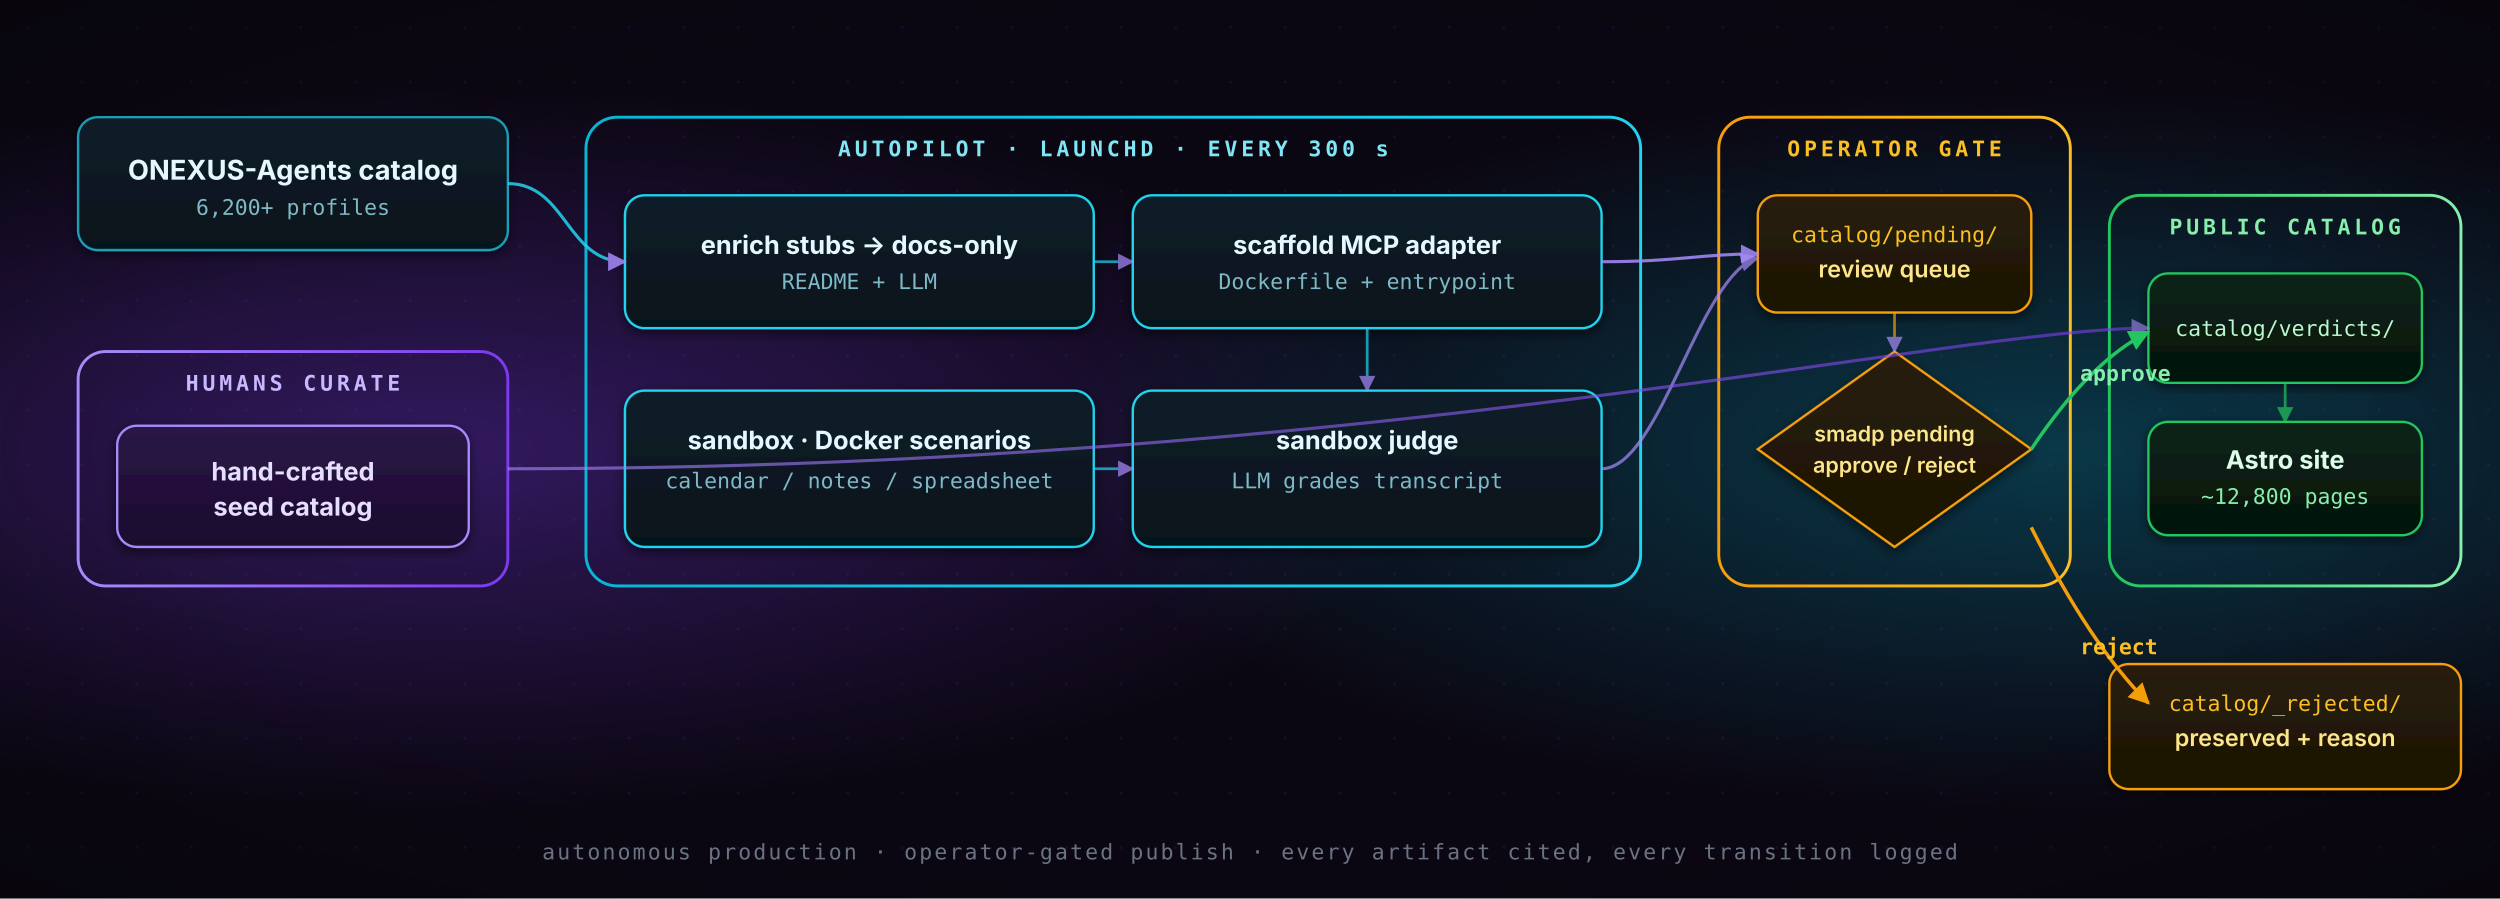
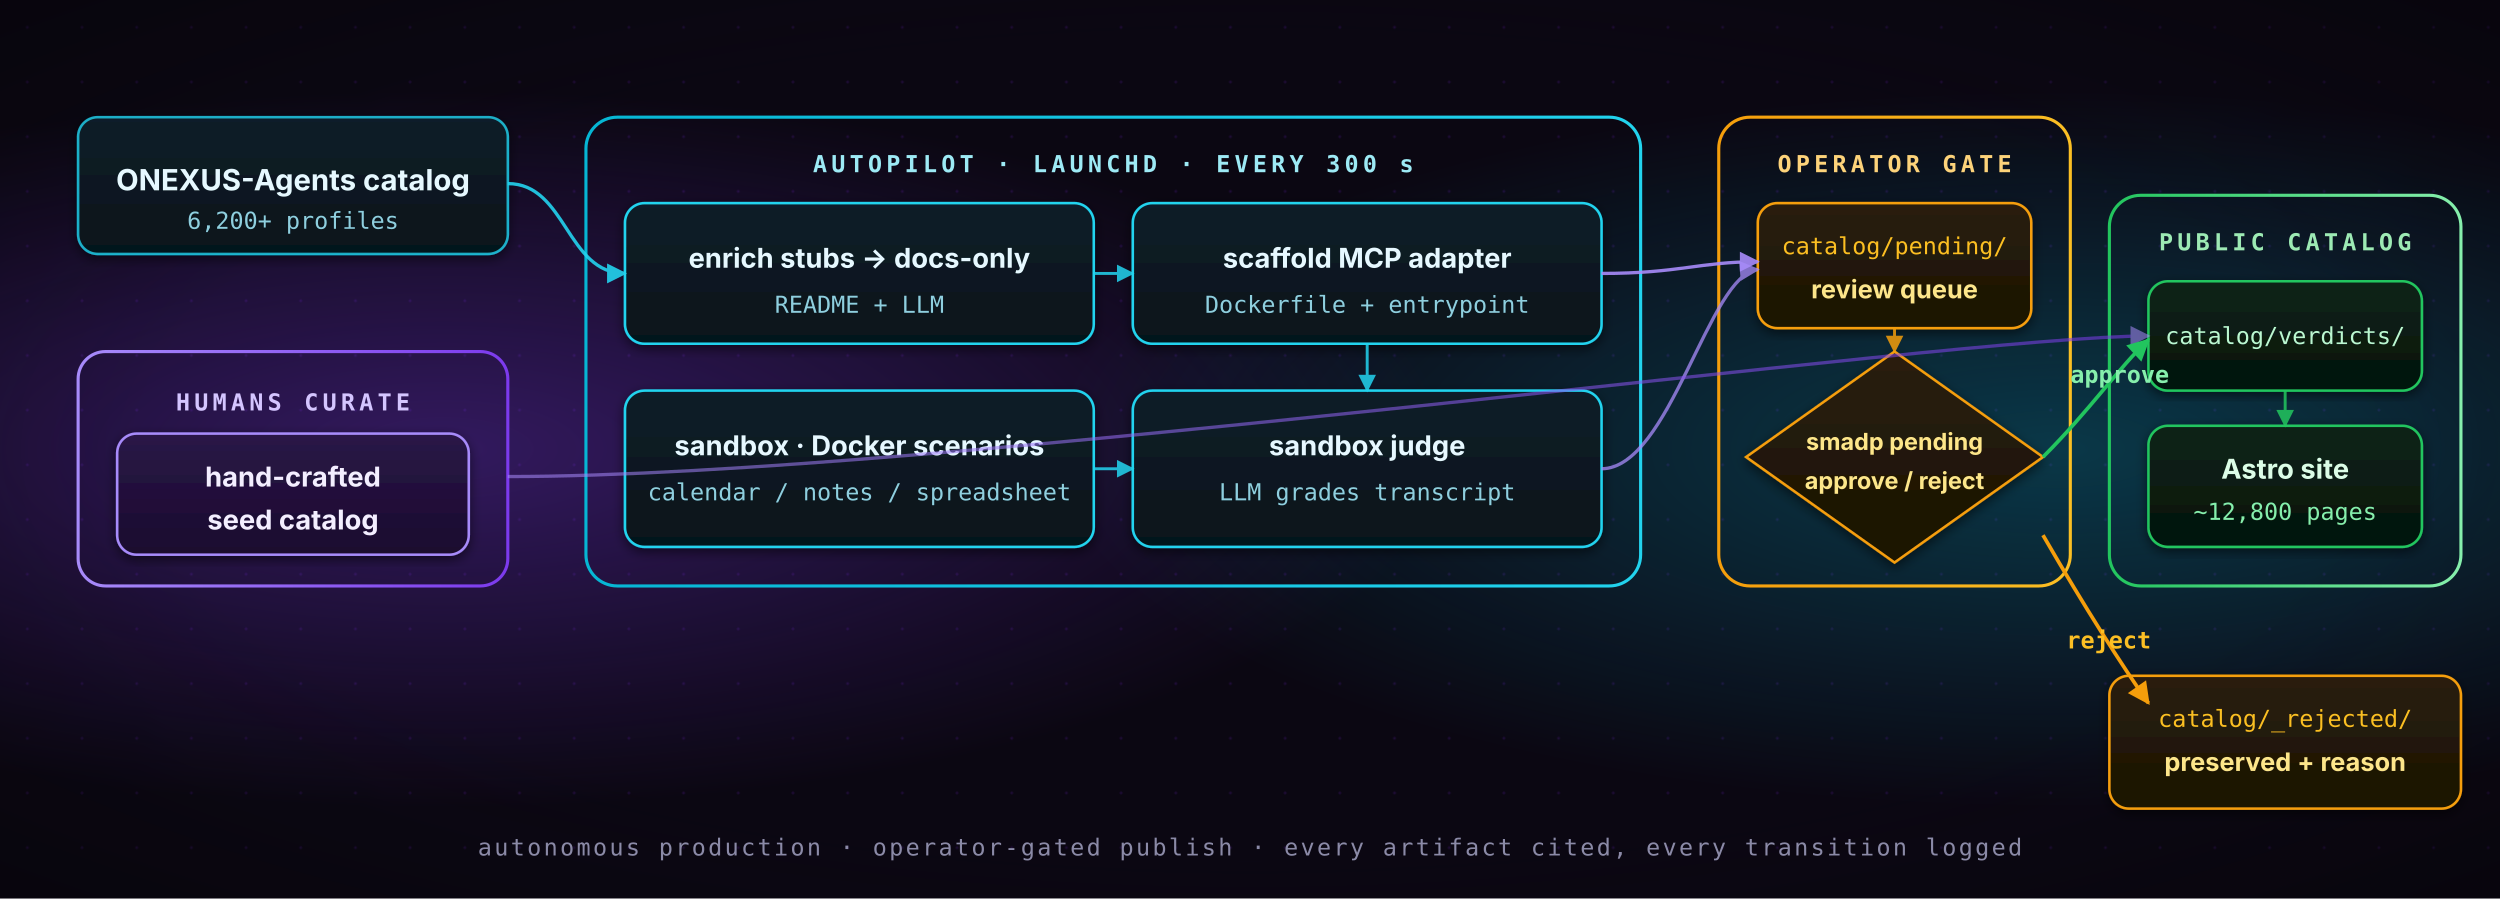
<svg xmlns="http://www.w3.org/2000/svg" viewBox="0 0 1280 460" width="1280" height="460" role="img" aria-label="SMADP architecture · humans curate / autopilot / operator gate / public catalog">
  <defs>
    <pattern id="grid" x="0" y="0" width="28" height="28" patternUnits="userSpaceOnUse">
      <circle cx="14" cy="14" r="0.8" fill="#1a0b2e" />
    </pattern>
    <radialGradient id="glowL" cx="0.18" cy="0.5" r="0.4">
      <stop offset="0" stop-color="#7C3AED" stop-opacity="0.35" />
      <stop offset="1" stop-color="#7C3AED" stop-opacity="0" />
    </radialGradient>
    <radialGradient id="glowR" cx="0.82" cy="0.5" r="0.4">
      <stop offset="0" stop-color="#06B6D4" stop-opacity="0.28" />
      <stop offset="1" stop-color="#06B6D4" stop-opacity="0" />
    </radialGradient>
    <radialGradient id="vignette" cx="0.5" cy="0.5" r="0.8">
      <stop offset="0.55" stop-color="#0b0712" stop-opacity="0" />
      <stop offset="1" stop-color="#000000" stop-opacity="0.55" />
    </radialGradient>
    <linearGradient id="faceHuman" x1="0" y1="0" x2="0" y2="1">
      <stop offset="0" stop-color="#2a1647" />
      <stop offset="1" stop-color="#1a0b2e" />
    </linearGradient>
    <linearGradient id="faceAutopilot" x1="0" y1="0" x2="0" y2="1">
      <stop offset="0" stop-color="#0e1f29" />
      <stop offset="1" stop-color="#06121a" />
    </linearGradient>
    <linearGradient id="faceGate" x1="0" y1="0" x2="0" y2="1">
      <stop offset="0" stop-color="#2a1f0a" />
      <stop offset="1" stop-color="#1a1304" />
    </linearGradient>
    <linearGradient id="facePublic" x1="0" y1="0" x2="0" y2="1">
      <stop offset="0" stop-color="#0d2418" />
      <stop offset="1" stop-color="#04140b" />
    </linearGradient>
    <linearGradient id="strokeHuman" x1="0" y1="0" x2="1" y2="0">
      <stop offset="0" stop-color="#A78BFA" />
      <stop offset="1" stop-color="#7C3AED" />
    </linearGradient>
    <linearGradient id="strokeAutopilot" x1="0" y1="0" x2="1" y2="0">
      <stop offset="0" stop-color="#06B6D4" />
      <stop offset="1" stop-color="#22D3EE" />
    </linearGradient>
    <linearGradient id="strokeGate" x1="0" y1="0" x2="1" y2="0">
      <stop offset="0" stop-color="#F59E0B" />
      <stop offset="1" stop-color="#FBBF24" />
    </linearGradient>
    <linearGradient id="strokePublic" x1="0" y1="0" x2="1" y2="0">
      <stop offset="0" stop-color="#22C55E" />
      <stop offset="1" stop-color="#86EFAC" />
    </linearGradient>
    <marker id="arrow" viewBox="0 0 10 10" refX="9" refY="5" markerWidth="6" markerHeight="6" orient="auto-start-reverse">
      <path d="M 0 0 L 10 5 L 0 10 z" fill="#A78BFA" />
    </marker>
+     <marker id="arrowCyan" viewBox="0 0 10 10" refX="9" refY="5" markerWidth="6" markerHeight="6" orient="auto-start-reverse">
+       <path d="M 0 0 L 10 5 L 0 10 z" fill="#22D3EE" />
+     </marker>
    <marker id="arrowApprove" viewBox="0 0 10 10" refX="9" refY="5" markerWidth="6" markerHeight="6" orient="auto-start-reverse">
      <path d="M 0 0 L 10 5 L 0 10 z" fill="#22C55E" />
    </marker>
    <marker id="arrowReject" viewBox="0 0 10 10" refX="9" refY="5" markerWidth="6" markerHeight="6" orient="auto-start-reverse">
      <path d="M 0 0 L 10 5 L 0 10 z" fill="#F59E0B" />
    </marker>
    <filter id="cardShadow" x="-10%" y="-10%" width="120%" height="120%">
      <feGaussianBlur in="SourceAlpha" stdDeviation="3" />
      <feOffset dx="0" dy="2" />
      <feComponentTransfer>
        <feFuncA type="linear" slope="0.55" />
      </feComponentTransfer>
      <feMerge>
        <feMergeNode />
        <feMergeNode in="SourceGraphic" />
      </feMerge>
    </filter>
  </defs>
  <rect width="1280" height="460" fill="#0b0712" />
  <rect width="1280" height="460" fill="url(#grid)" />
  <rect width="1280" height="460" fill="url(#glowL)" />
  <rect width="1280" height="460" fill="url(#glowR)" />
  <rect width="1280" height="460" fill="url(#vignette)" />
  <g filter="url(#cardShadow)">
-     <rect x="40" y="60" width="220" height="68" rx="10" fill="url(#faceAutopilot)" stroke="#22D3EE" stroke-width="1.2" stroke-opacity="0.7" />
-     <text x="150" y="92" text-anchor="middle" font-family="Inter, system-ui, -apple-system, Segoe UI, Roboto, sans-serif" font-size="14" font-weight="700" fill="#e6f8ff">ONEXUS-Agents catalog</text>
-     <text x="150" y="110" text-anchor="middle" font-family="ui-monospace, SFMono-Regular, Menlo, monospace" font-size="11" fill="#7fb8c6">6,200+ profiles</text>
+     <rect x="40" y="60" width="220" height="70" rx="10" fill="url(#faceAutopilot)" stroke="#22D3EE" stroke-width="1.3" stroke-opacity="0.8" />
+     <text x="150" y="92" text-anchor="middle" dominant-baseline="central" font-family="Inter, system-ui, -apple-system, Segoe UI, Roboto, sans-serif" font-size="15" font-weight="700" fill="#E6F8FF">ONEXUS-Agents catalog</text>
+     <text x="150" y="113" text-anchor="middle" dominant-baseline="central" font-family="ui-monospace, SFMono-Regular, Menlo, monospace" font-size="12" fill="#8FCFDE">6,200+ profiles</text>
  </g>
  <g>
-     <rect x="40" y="180" width="220" height="120" rx="14" fill="none" stroke="url(#strokeHuman)" stroke-width="1.5" />
-     <text x="150" y="200" text-anchor="middle" font-family="ui-monospace, SFMono-Regular, Menlo, monospace" font-size="11" font-weight="600" fill="#C7B8FF" letter-spacing="0.18em">HUMANS CURATE</text>
+     <rect x="40" y="180" width="220" height="120" rx="14" fill="none" stroke="url(#strokeHuman)" stroke-width="1.6" />
+     <text x="150" y="206" text-anchor="middle" dominant-baseline="central" font-family="ui-monospace, SFMono-Regular, Menlo, monospace" font-size="12" font-weight="600" fill="#D4C5FF" letter-spacing="0.18em">HUMANS CURATE</text>
    <g filter="url(#cardShadow)">
-       <rect x="60" y="218" width="180" height="62" rx="10" fill="url(#faceHuman)" stroke="#A78BFA" stroke-width="1.2" />
-       <text x="150" y="246" text-anchor="middle" font-family="Inter, system-ui, sans-serif" font-size="13" font-weight="700" fill="#E5DEFF">hand-crafted</text>
-       <text x="150" y="264" text-anchor="middle" font-family="Inter, system-ui, sans-serif" font-size="13" font-weight="700" fill="#E5DEFF">seed catalog</text>
+       <rect x="60" y="222" width="180" height="62" rx="10" fill="url(#faceHuman)" stroke="#A78BFA" stroke-width="1.3" />
+       <text x="150" y="244" text-anchor="middle" dominant-baseline="central" font-family="Inter, system-ui, sans-serif" font-size="14" font-weight="700" fill="#F3EEFF">hand-crafted</text>
+       <text x="150" y="266" text-anchor="middle" dominant-baseline="central" font-family="Inter, system-ui, sans-serif" font-size="14" font-weight="700" fill="#F3EEFF">seed catalog</text>
    </g>
  </g>
  <g>
-     <rect x="300" y="60" width="540" height="240" rx="16" fill="none" stroke="url(#strokeAutopilot)" stroke-width="1.5" />
-     <text x="570" y="80" text-anchor="middle" font-family="ui-monospace, SFMono-Regular, Menlo, monospace" font-size="11" font-weight="600" fill="#7FE6F5" letter-spacing="0.18em">AUTOPILOT · LAUNCHD · EVERY 300 s</text>
+     <rect x="300" y="60" width="540" height="240" rx="16" fill="none" stroke="url(#strokeAutopilot)" stroke-width="1.6" />
+     <text x="570" y="84" text-anchor="middle" dominant-baseline="central" font-family="ui-monospace, SFMono-Regular, Menlo, monospace" font-size="12" font-weight="600" fill="#9DEAF5" letter-spacing="0.18em">AUTOPILOT · LAUNCHD · EVERY 300 s</text>
    <g filter="url(#cardShadow)">
-       <rect x="320" y="100" width="240" height="68" rx="10" fill="url(#faceAutopilot)" stroke="#22D3EE" stroke-width="1.2" />
-       <text x="440" y="130" text-anchor="middle" font-family="Inter, system-ui, sans-serif" font-size="13" font-weight="700" fill="#e6f8ff">enrich stubs → docs-only</text>
-       <text x="440" y="148" text-anchor="middle" font-family="ui-monospace, SFMono-Regular, Menlo, monospace" font-size="11" fill="#7fb8c6">README + LLM</text>
+       <rect x="320" y="104" width="240" height="72" rx="10" fill="url(#faceAutopilot)" stroke="#22D3EE" stroke-width="1.3" />
+       <text x="440" y="132" text-anchor="middle" dominant-baseline="central" font-family="Inter, system-ui, sans-serif" font-size="14" font-weight="700" fill="#E6F8FF">enrich stubs → docs-only</text>
+       <text x="440" y="156" text-anchor="middle" dominant-baseline="central" font-family="ui-monospace, SFMono-Regular, Menlo, monospace" font-size="12" fill="#8FCFDE">README + LLM</text>
    </g>
    <g filter="url(#cardShadow)">
-       <rect x="580" y="100" width="240" height="68" rx="10" fill="url(#faceAutopilot)" stroke="#22D3EE" stroke-width="1.2" />
-       <text x="700" y="130" text-anchor="middle" font-family="Inter, system-ui, sans-serif" font-size="13" font-weight="700" fill="#e6f8ff">scaffold MCP adapter</text>
-       <text x="700" y="148" text-anchor="middle" font-family="ui-monospace, SFMono-Regular, Menlo, monospace" font-size="11" fill="#7fb8c6">Dockerfile + entrypoint</text>
+       <rect x="580" y="104" width="240" height="72" rx="10" fill="url(#faceAutopilot)" stroke="#22D3EE" stroke-width="1.3" />
+       <text x="700" y="132" text-anchor="middle" dominant-baseline="central" font-family="Inter, system-ui, sans-serif" font-size="14" font-weight="700" fill="#E6F8FF">scaffold MCP adapter</text>
+       <text x="700" y="156" text-anchor="middle" dominant-baseline="central" font-family="ui-monospace, SFMono-Regular, Menlo, monospace" font-size="12" fill="#8FCFDE">Dockerfile + entrypoint</text>
    </g>
    <g filter="url(#cardShadow)">
-       <rect x="320" y="200" width="240" height="80" rx="10" fill="url(#faceAutopilot)" stroke="#22D3EE" stroke-width="1.2" />
-       <text x="440" y="230" text-anchor="middle" font-family="Inter, system-ui, sans-serif" font-size="13" font-weight="700" fill="#e6f8ff">sandbox · Docker scenarios</text>
-       <text x="440" y="250" text-anchor="middle" font-family="ui-monospace, SFMono-Regular, Menlo, monospace" font-size="11" fill="#7fb8c6">calendar / notes / spreadsheet</text>
+       <rect x="320" y="200" width="240" height="80" rx="10" fill="url(#faceAutopilot)" stroke="#22D3EE" stroke-width="1.3" />
+       <text x="440" y="228" text-anchor="middle" dominant-baseline="central" font-family="Inter, system-ui, sans-serif" font-size="14" font-weight="700" fill="#E6F8FF">sandbox · Docker scenarios</text>
+       <text x="440" y="252" text-anchor="middle" dominant-baseline="central" font-family="ui-monospace, SFMono-Regular, Menlo, monospace" font-size="12" fill="#8FCFDE">calendar / notes / spreadsheet</text>
    </g>
    <g filter="url(#cardShadow)">
-       <rect x="580" y="200" width="240" height="80" rx="10" fill="url(#faceAutopilot)" stroke="#22D3EE" stroke-width="1.2" />
-       <text x="700" y="230" text-anchor="middle" font-family="Inter, system-ui, sans-serif" font-size="13" font-weight="700" fill="#e6f8ff">sandbox judge</text>
-       <text x="700" y="250" text-anchor="middle" font-family="ui-monospace, SFMono-Regular, Menlo, monospace" font-size="11" fill="#7fb8c6">LLM grades transcript</text>
+       <rect x="580" y="200" width="240" height="80" rx="10" fill="url(#faceAutopilot)" stroke="#22D3EE" stroke-width="1.3" />
+       <text x="700" y="228" text-anchor="middle" dominant-baseline="central" font-family="Inter, system-ui, sans-serif" font-size="14" font-weight="700" fill="#E6F8FF">sandbox judge</text>
+       <text x="700" y="252" text-anchor="middle" dominant-baseline="central" font-family="ui-monospace, SFMono-Regular, Menlo, monospace" font-size="12" fill="#8FCFDE">LLM grades transcript</text>
    </g>
-     <path d="M 560 134 L 580 134" stroke="#22D3EE" stroke-width="1.4" fill="none" marker-end="url(#arrow)" opacity="0.7" />
-     <path d="M 560 240 L 580 240" stroke="#22D3EE" stroke-width="1.4" fill="none" marker-end="url(#arrow)" opacity="0.7" />
-     <path d="M 700 168 L 700 200" stroke="#22D3EE" stroke-width="1.4" fill="none" marker-end="url(#arrow)" opacity="0.7" />
+     <path d="M 560 140 L 580 140" stroke="#22D3EE" stroke-width="1.5" fill="none" marker-end="url(#arrowCyan)" opacity="0.85" />
+     <path d="M 560 240 L 580 240" stroke="#22D3EE" stroke-width="1.5" fill="none" marker-end="url(#arrowCyan)" opacity="0.85" />
+     <path d="M 700 176 L 700 200" stroke="#22D3EE" stroke-width="1.5" fill="none" marker-end="url(#arrowCyan)" opacity="0.85" />
  </g>
  <g>
-     <rect x="880" y="60" width="180" height="240" rx="16" fill="none" stroke="url(#strokeGate)" stroke-width="1.5" />
-     <text x="970" y="80" text-anchor="middle" font-family="ui-monospace, SFMono-Regular, Menlo, monospace" font-size="11" font-weight="600" fill="#FBBF24" letter-spacing="0.18em">OPERATOR GATE</text>
+     <rect x="880" y="60" width="180" height="240" rx="16" fill="none" stroke="url(#strokeGate)" stroke-width="1.6" />
+     <text x="970" y="84" text-anchor="middle" dominant-baseline="central" font-family="ui-monospace, SFMono-Regular, Menlo, monospace" font-size="12" font-weight="600" fill="#FDD37A" letter-spacing="0.18em">OPERATOR GATE</text>
    <g filter="url(#cardShadow)">
-       <rect x="900" y="100" width="140" height="60" rx="10" fill="url(#faceGate)" stroke="#F59E0B" stroke-width="1.2" />
-       <text x="970" y="124" text-anchor="middle" font-family="ui-monospace, SFMono-Regular, Menlo, monospace" font-size="11" fill="#FBBF24">catalog/pending/</text>
-       <text x="970" y="142" text-anchor="middle" font-family="Inter, system-ui, sans-serif" font-size="12" font-weight="600" fill="#fde68a">review queue</text>
+       <rect x="900" y="104" width="140" height="64" rx="10" fill="url(#faceGate)" stroke="#F59E0B" stroke-width="1.3" />
+       <text x="970" y="126" text-anchor="middle" dominant-baseline="central" font-family="ui-monospace, SFMono-Regular, Menlo, monospace" font-size="12" fill="#FBBF24">catalog/pending/</text>
+       <text x="970" y="148" text-anchor="middle" dominant-baseline="central" font-family="Inter, system-ui, sans-serif" font-size="13" font-weight="700" fill="#FDE68A">review queue</text>
    </g>
-     <g transform="translate(970, 230)" filter="url(#cardShadow)">
-       <polygon points="0,-50 70,0 0,50 -70,0" fill="url(#faceGate)" stroke="#F59E0B" stroke-width="1.2" />
-       <text x="0" y="-4" text-anchor="middle" font-family="Inter, system-ui, sans-serif" font-size="11" font-weight="600" fill="#fde68a">smadp pending</text>
-       <text x="0" y="12" text-anchor="middle" font-family="Inter, system-ui, sans-serif" font-size="11" font-weight="600" fill="#fde68a">approve / reject</text>
+     <g transform="translate(970, 234)" filter="url(#cardShadow)">
+       <polygon points="0,-54 76,0 0,54 -76,0" fill="url(#faceGate)" stroke="#F59E0B" stroke-width="1.3" />
+       <text x="0" y="-8" text-anchor="middle" dominant-baseline="central" font-family="Inter, system-ui, sans-serif" font-size="12" font-weight="700" fill="#FDE68A">smadp pending</text>
+       <text x="0" y="12" text-anchor="middle" dominant-baseline="central" font-family="Inter, system-ui, sans-serif" font-size="12" font-weight="700" fill="#FDE68A">approve / reject</text>
    </g>
-     <path d="M 970 160 L 970 180" stroke="#F59E0B" stroke-width="1.4" fill="none" marker-end="url(#arrow)" opacity="0.7" />
+     <path d="M 970 168 L 970 180" stroke="#F59E0B" stroke-width="1.5" fill="none" marker-end="url(#arrowReject)" opacity="0.85" />
  </g>
  <g>
-     <rect x="1080" y="100" width="180" height="200" rx="16" fill="none" stroke="url(#strokePublic)" stroke-width="1.5" />
-     <text x="1170" y="120" text-anchor="middle" font-family="ui-monospace, SFMono-Regular, Menlo, monospace" font-size="11" font-weight="600" fill="#86EFAC" letter-spacing="0.18em">PUBLIC CATALOG</text>
+     <rect x="1080" y="100" width="180" height="200" rx="16" fill="none" stroke="url(#strokePublic)" stroke-width="1.6" />
+     <text x="1170" y="124" text-anchor="middle" dominant-baseline="central" font-family="ui-monospace, SFMono-Regular, Menlo, monospace" font-size="12" font-weight="600" fill="#9DEAB4" letter-spacing="0.18em">PUBLIC CATALOG</text>
    <g filter="url(#cardShadow)">
-       <rect x="1100" y="140" width="140" height="56" rx="10" fill="url(#facePublic)" stroke="#22C55E" stroke-width="1.2" />
-       <text x="1170" y="172" text-anchor="middle" font-family="ui-monospace, SFMono-Regular, Menlo, monospace" font-size="11" fill="#bbf7d0">catalog/verdicts/</text>
+       <rect x="1100" y="144" width="140" height="56" rx="10" fill="url(#facePublic)" stroke="#22C55E" stroke-width="1.3" />
+       <text x="1170" y="172" text-anchor="middle" dominant-baseline="central" font-family="ui-monospace, SFMono-Regular, Menlo, monospace" font-size="12" fill="#BBF7D0">catalog/verdicts/</text>
    </g>
    <g filter="url(#cardShadow)">
-       <rect x="1100" y="216" width="140" height="58" rx="10" fill="url(#facePublic)" stroke="#22C55E" stroke-width="1.2" />
-       <text x="1170" y="240" text-anchor="middle" font-family="Inter, system-ui, sans-serif" font-size="13" font-weight="700" fill="#dcfce7">Astro site</text>
-       <text x="1170" y="258" text-anchor="middle" font-family="ui-monospace, SFMono-Regular, Menlo, monospace" font-size="11" fill="#86EFAC">~12,800 pages</text>
+       <rect x="1100" y="218" width="140" height="62" rx="10" fill="url(#facePublic)" stroke="#22C55E" stroke-width="1.3" />
+       <text x="1170" y="240" text-anchor="middle" dominant-baseline="central" font-family="Inter, system-ui, sans-serif" font-size="14" font-weight="700" fill="#DCFCE7">Astro site</text>
+       <text x="1170" y="262" text-anchor="middle" dominant-baseline="central" font-family="ui-monospace, SFMono-Regular, Menlo, monospace" font-size="12" fill="#86EFAC">~12,800 pages</text>
    </g>
-     <path d="M 1170 196 L 1170 216" stroke="#22C55E" stroke-width="1.4" fill="none" marker-end="url(#arrowApprove)" opacity="0.7" />
+     <path d="M 1170 200 L 1170 218" stroke="#22C55E" stroke-width="1.5" fill="none" marker-end="url(#arrowApprove)" opacity="0.85" />
  </g>
  <g filter="url(#cardShadow)">
-     <rect x="1080" y="340" width="180" height="64" rx="10" fill="url(#faceGate)" stroke="#F59E0B" stroke-width="1.2" />
-     <text x="1170" y="364" text-anchor="middle" font-family="ui-monospace, SFMono-Regular, Menlo, monospace" font-size="11" fill="#FBBF24">catalog/_rejected/</text>
-     <text x="1170" y="382" text-anchor="middle" font-family="Inter, system-ui, sans-serif" font-size="12" font-weight="600" fill="#fde68a">preserved + reason</text>
+     <rect x="1080" y="346" width="180" height="68" rx="10" fill="url(#faceGate)" stroke="#F59E0B" stroke-width="1.3" />
+     <text x="1170" y="368" text-anchor="middle" dominant-baseline="central" font-family="ui-monospace, SFMono-Regular, Menlo, monospace" font-size="12" fill="#FBBF24">catalog/_rejected/</text>
+     <text x="1170" y="390" text-anchor="middle" dominant-baseline="central" font-family="Inter, system-ui, sans-serif" font-size="13" font-weight="700" fill="#FDE68A">preserved + reason</text>
  </g>
-   <path d="M 260 94 C 290 94, 290 134, 320 134" stroke="#22D3EE" stroke-width="1.6" fill="none" marker-end="url(#arrow)" opacity="0.85" />
-   <path d="M 820 134 C 860 134, 870 130, 900 130" stroke="#A78BFA" stroke-width="1.6" fill="none" marker-end="url(#arrow)" opacity="0.85" />
-   <path d="M 820 240 C 850 240, 870 140, 900 132" stroke="#A78BFA" stroke-width="1.6" fill="none" marker-end="url(#arrow)" opacity="0.7" />
-   <path d="M 260 240 C 700 240, 1000 168, 1100 168" stroke="url(#strokeHuman)" stroke-width="1.6" fill="none" marker-end="url(#arrow)" opacity="0.6" />
-   <path d="M 1040 230 C 1060 200, 1080 180, 1100 170" stroke="#22C55E" stroke-width="1.8" fill="none" marker-end="url(#arrowApprove)" />
-   <text x="1065" y="195" font-family="ui-monospace, SFMono-Regular, Menlo, monospace" font-size="11" font-weight="600" fill="#86EFAC">approve</text>
-   <path d="M 1040 270 C 1060 310, 1080 340, 1100 360" stroke="#F59E0B" stroke-width="1.8" fill="none" marker-end="url(#arrowReject)" />
-   <text x="1065" y="335" font-family="ui-monospace, SFMono-Regular, Menlo, monospace" font-size="11" font-weight="600" fill="#FBBF24">reject</text>
-   <text x="640" y="440" text-anchor="middle" font-family="ui-monospace, SFMono-Regular, Menlo, monospace" font-size="11" fill="#6b7382" letter-spacing="0.10em">
+   <path d="M 260 94 C 290 94, 290 140, 320 140" stroke="#22D3EE" stroke-width="1.7" fill="none" marker-end="url(#arrowCyan)" opacity="0.9" />
+   <path d="M 820 140 C 860 140, 870 134, 900 134" stroke="#A78BFA" stroke-width="1.7" fill="none" marker-end="url(#arrow)" opacity="0.9" />
+   <path d="M 820 240 C 855 240, 875 140, 900 138" stroke="#A78BFA" stroke-width="1.7" fill="none" marker-end="url(#arrow)" opacity="0.75" />
+   <path d="M 260 244 C 480 244, 1000 172, 1100 172" stroke="url(#strokeHuman)" stroke-width="1.7" fill="none" marker-end="url(#arrow)" opacity="0.55" />
+   <path d="M 1046 234 C 1070 210, 1085 188, 1100 174" stroke="#22C55E" stroke-width="1.9" fill="none" marker-end="url(#arrowApprove)" />
+   <text x="1060" y="196" font-family="ui-monospace, SFMono-Regular, Menlo, monospace" font-size="12" font-weight="700" fill="#86EFAC">approve</text>
+   <path d="M 1046 274 C 1068 312, 1086 340, 1100 360" stroke="#F59E0B" stroke-width="1.9" fill="none" marker-end="url(#arrowReject)" />
+   <text x="1058" y="332" font-family="ui-monospace, SFMono-Regular, Menlo, monospace" font-size="12" font-weight="700" fill="#FBBF24">reject</text>
+   <text x="640" y="438" text-anchor="middle" font-family="ui-monospace, SFMono-Regular, Menlo, monospace" font-size="12" fill="#8b8aa7" letter-spacing="0.10em">
    autonomous production · operator-gated publish · every artifact cited, every transition logged
  </text>
</svg>
